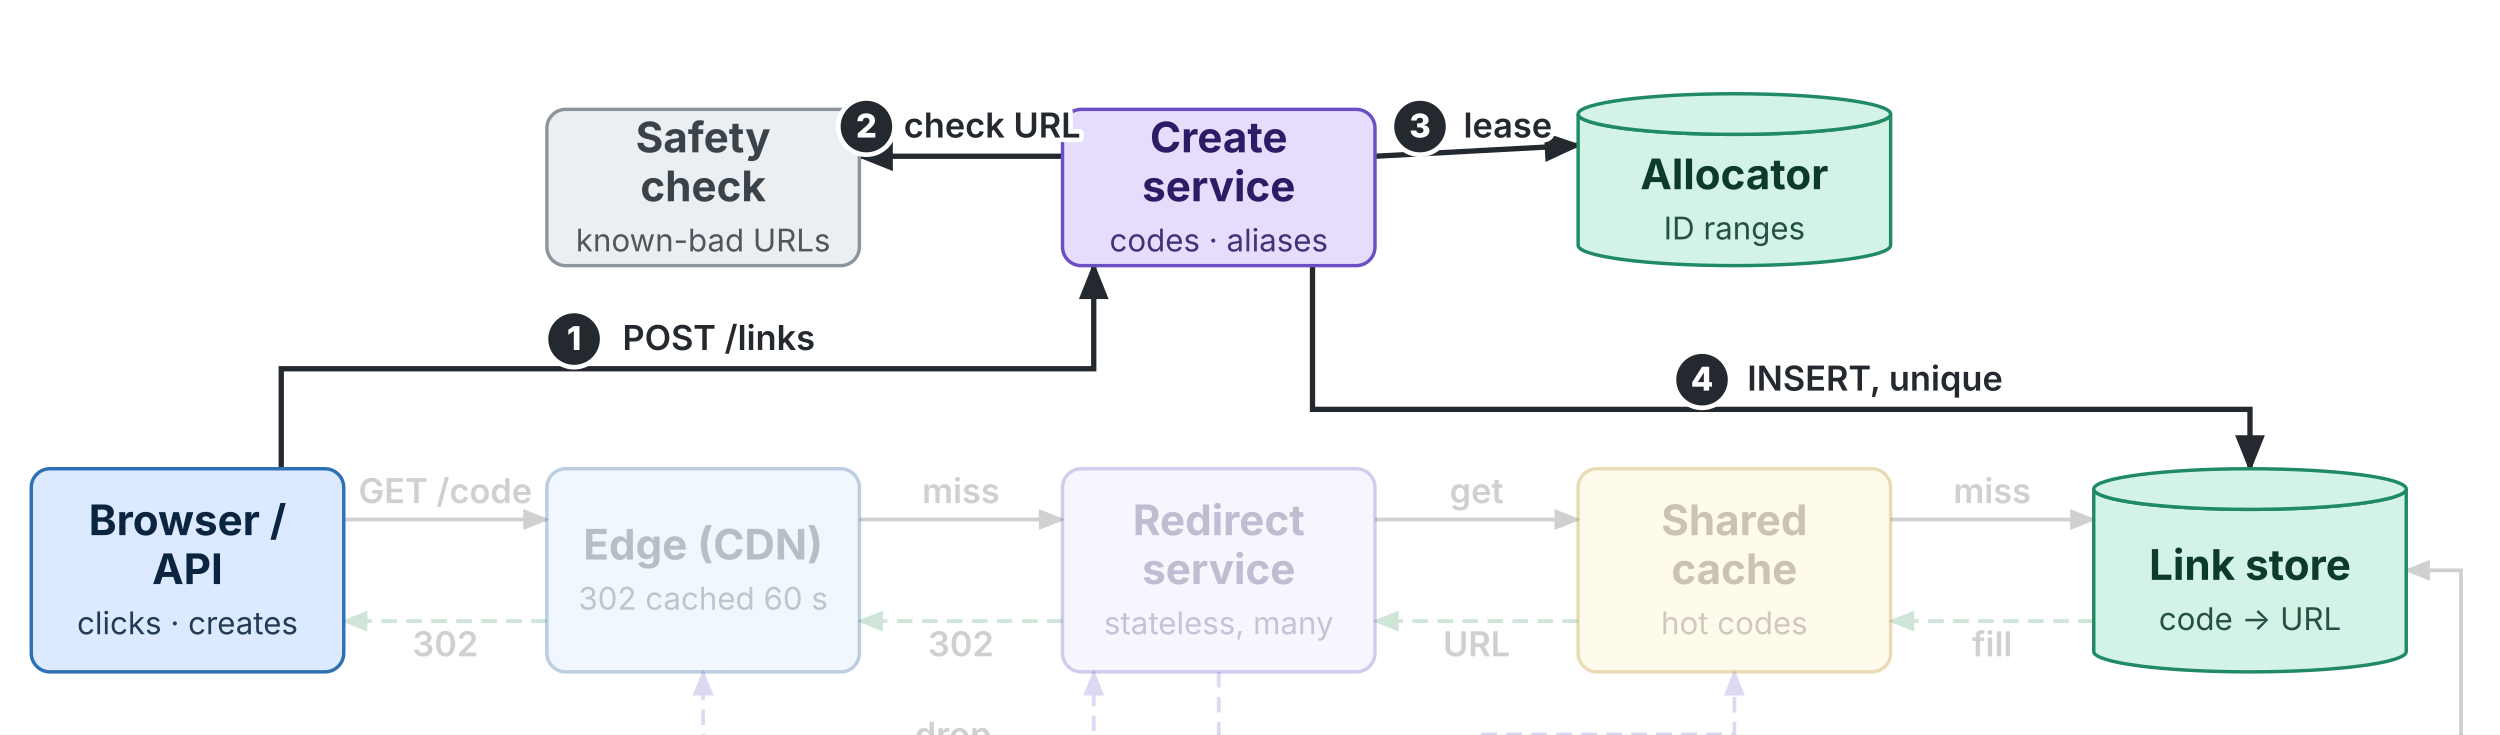
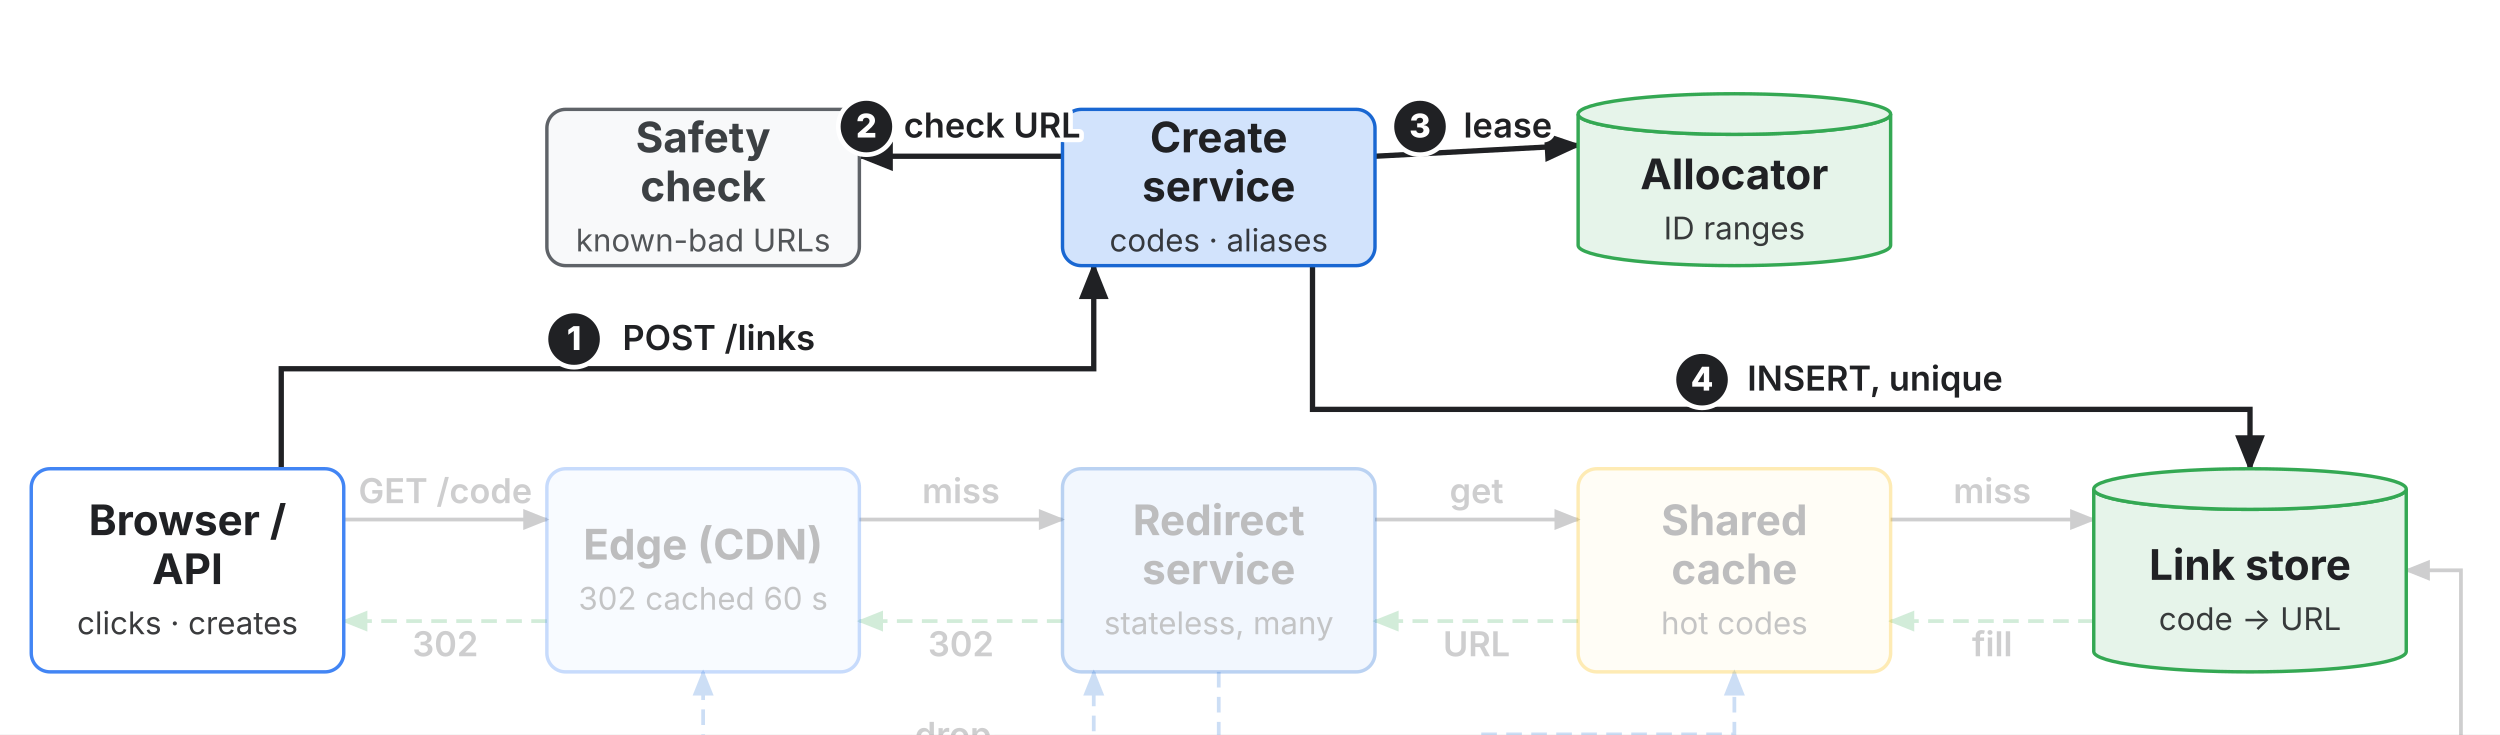
<svg xmlns="http://www.w3.org/2000/svg" class="base" viewBox="0 0 1600 470" width="1600" height="470">
  <defs>
-     <marker id="bs-1f8a4c" viewBox="0 0 10 10" refX="9" refY="5" markerWidth="7" markerHeight="7" orient="auto">
-       <path d="M0,1 L10,5 L0,9 z" fill="#1f8a4c" />
+     <marker id="bs-1967d2" viewBox="0 0 10 10" refX="9" refY="5" markerWidth="7" markerHeight="7" orient="auto">
+       <path d="M0,1 L10,5 L0,9 z" fill="#1967d2" />
    </marker>
-     <marker id="bs-s-1f8a4c" viewBox="0 0 10 10" refX="1" refY="5" markerWidth="7" markerHeight="7" orient="auto">
-       <path d="M10,1 L0,5 L10,9 z" fill="#1f8a4c" />
+     <marker id="bs-s-1967d2" viewBox="0 0 10 10" refX="1" refY="5" markerWidth="7" markerHeight="7" orient="auto">
+       <path d="M10,1 L0,5 L10,9 z" fill="#1967d2" />
    </marker>
-     <marker id="bs-24292f" viewBox="0 0 10 10" refX="9" refY="5" markerWidth="7" markerHeight="7" orient="auto">
-       <path d="M0,1 L10,5 L0,9 z" fill="#24292f" />
+     <marker id="bs-202124" viewBox="0 0 10 10" refX="9" refY="5" markerWidth="7" markerHeight="7" orient="auto">
+       <path d="M0,1 L10,5 L0,9 z" fill="#202124" />
    </marker>
-     <marker id="bs-s-24292f" viewBox="0 0 10 10" refX="1" refY="5" markerWidth="7" markerHeight="7" orient="auto">
-       <path d="M10,1 L0,5 L10,9 z" fill="#24292f" />
+     <marker id="bs-s-202124" viewBox="0 0 10 10" refX="1" refY="5" markerWidth="7" markerHeight="7" orient="auto">
+       <path d="M10,1 L0,5 L10,9 z" fill="#202124" />
    </marker>
-     <marker id="bs-6b4fc4" viewBox="0 0 10 10" refX="9" refY="5" markerWidth="7" markerHeight="7" orient="auto">
-       <path d="M0,1 L10,5 L0,9 z" fill="#6b4fc4" />
+     <marker id="bs-34a853" viewBox="0 0 10 10" refX="9" refY="5" markerWidth="7" markerHeight="7" orient="auto">
+       <path d="M0,1 L10,5 L0,9 z" fill="#34a853" />
    </marker>
-     <marker id="bs-s-6b4fc4" viewBox="0 0 10 10" refX="1" refY="5" markerWidth="7" markerHeight="7" orient="auto">
-       <path d="M10,1 L0,5 L10,9 z" fill="#6b4fc4" />
+     <marker id="bs-s-34a853" viewBox="0 0 10 10" refX="1" refY="5" markerWidth="7" markerHeight="7" orient="auto">
+       <path d="M10,1 L0,5 L10,9 z" fill="#34a853" />
    </marker>
  </defs>
  <rect width="1600" height="470" fill="#ffffff" />
-   <path d="M880.0,332.5 L1010.0,332.5" fill="none" stroke="#24292f" stroke-width="2.4" marker-end="url(#bs-24292f)" opacity="0.22" />
-   <path d="M1010.0,397.5 L880.0,397.5" fill="none" stroke="#1f8a4c" stroke-width="2.4" stroke-dasharray="10 6" marker-end="url(#bs-1f8a4c)" opacity="0.22" />
-   <path d="M1210.0,332.5 L1340.0,332.5" fill="none" stroke="#24292f" stroke-width="2.4" marker-end="url(#bs-24292f)" opacity="0.22" />
-   <path d="M1340.0,397.5 L1210.0,397.5" fill="none" stroke="#1f8a4c" stroke-width="2.4" stroke-dasharray="10 6" marker-end="url(#bs-1f8a4c)" opacity="0.22" />
-   <path d="M180.0,300.0 L180.0,236.0 L700.0,236.0 L700.0,170.0" fill="none" stroke="#24292f" stroke-width="3.4" marker-end="url(#bs-24292f)" />
-   <path d="M880.0,100.0 L1010.0,93.0" fill="none" stroke="#24292f" stroke-width="3.4" marker-end="url(#bs-24292f)" />
-   <path d="M840.0,170.0 L840.0,262.0 L1440.0,262.0 L1440.0,300.0" fill="none" stroke="#24292f" stroke-width="3.4" marker-end="url(#bs-24292f)" />
-   <path d="M220.0,332.5 L350.0,332.5" fill="none" stroke="#24292f" stroke-width="2.4" marker-end="url(#bs-24292f)" opacity="0.22" />
-   <path d="M350.0,397.5 L220.0,397.5" fill="none" stroke="#1f8a4c" stroke-width="2.4" stroke-dasharray="10 6" marker-end="url(#bs-1f8a4c)" opacity="0.22" />
-   <path d="M550.0,332.5 L680.0,332.5" fill="none" stroke="#24292f" stroke-width="2.4" marker-end="url(#bs-24292f)" opacity="0.22" />
-   <path d="M680.0,397.5 L550.0,397.5" fill="none" stroke="#1f8a4c" stroke-width="2.4" stroke-dasharray="10 6" marker-end="url(#bs-1f8a4c)" opacity="0.22" />
-   <path d="M680.0,100.0 L550.0,100.0" fill="none" stroke="#24292f" stroke-width="3.4" marker-end="url(#bs-24292f)" />
-   <path d="M780.0,430.0 L780.0,560.0" fill="none" stroke="#6b4fc4" stroke-width="2.4" stroke-dasharray="10 6" marker-end="url(#bs-6b4fc4)" opacity="0.22" />
-   <path d="M880.0,610.0 L1010.0,610.0" fill="none" stroke="#6b4fc4" stroke-width="2.4" stroke-dasharray="10 6" marker-end="url(#bs-6b4fc4)" opacity="0.22" />
-   <path d="M1210.0,610.0 L1340.0,610.0" fill="none" stroke="#24292f" stroke-width="2.4" marker-end="url(#bs-24292f)" opacity="0.22" />
-   <path d="M220.0,610.0 L350.0,610.0" fill="none" stroke="#6b4fc4" stroke-width="2.4" stroke-dasharray="10 6" marker-end="url(#bs-6b4fc4)" opacity="0.22" />
-   <path d="M450.0,560.0 L450.0,430.0" fill="none" stroke="#6b4fc4" stroke-width="2.4" stroke-dasharray="10 6" marker-end="url(#bs-6b4fc4)" opacity="0.22" />
-   <path d="M520.0,560.0 L520.0,490.0 L700.0,490.0 L700.0,430.0" fill="none" stroke="#6b4fc4" stroke-width="2.4" stroke-dasharray="10 6" marker-end="url(#bs-6b4fc4)" opacity="0.22" />
-   <path d="M450.0,660.0 L450.0,700.0 L945.0,700.0 L945.0,470.0 L1110.0,470.0 L1110.0,430.0" fill="none" stroke="#6b4fc4" stroke-width="2.4" stroke-dasharray="10 6" marker-end="url(#bs-6b4fc4)" opacity="0.22" />
-   <path d="M120.0,660.0 L120.0,740.0 L1575.0,740.0 L1575.0,365.0 L1540.0,365.0" fill="none" stroke="#24292f" stroke-width="2.4" marker-end="url(#bs-24292f)" opacity="0.22" />
-   <rect x="20" y="300" width="200" height="130" rx="12" fill="#dbeafe" stroke="#2f6fb5" stroke-width="2.2" />
-   <text x="120.0" y="342.5" text-anchor="middle" font-family="Inter, Helvetica, Arial, sans-serif" font-size="27" font-weight="700" fill="#0b2540">Browser /</text>
-   <text x="120.0" y="373.8" text-anchor="middle" font-family="Inter, Helvetica, Arial, sans-serif" font-size="27" font-weight="700" fill="#0b2540">API</text>
-   <text x="120.0" y="405.9" text-anchor="middle" font-family="Inter, Helvetica, Arial, sans-serif" font-size="20.0" fill="#0b2540" fill-opacity="0.88">clicks · creates</text>
-   <g opacity="0.3">
-     <rect x="350" y="300" width="200" height="130" rx="12" fill="#cfe3fb" stroke="#215a9a" stroke-width="2.2" />
-     <text x="450.0" y="358.1" text-anchor="middle" font-family="Inter, Helvetica, Arial, sans-serif" font-size="27" font-weight="700" fill="#0b2540">Edge (CDN)</text>
-     <text x="450.0" y="390.2" text-anchor="middle" font-family="Inter, Helvetica, Arial, sans-serif" font-size="20.0" fill="#0b2540" fill-opacity="0.88">302 cached 60 s</text>
+   <path data-k="e:r-c" d="M880.0,332.5 L1010.0,332.5" fill="none" stroke="#202124" stroke-width="2.4" marker-end="url(#bs-202124)" opacity="0.22" />
+   <path data-k="e:c-r" d="M1010.0,397.5 L880.0,397.5" fill="none" stroke="#34a853" stroke-width="2.4" stroke-dasharray="10 6" marker-end="url(#bs-34a853)" opacity="0.22" />
+   <path data-k="e:c-s" d="M1210.0,332.5 L1340.0,332.5" fill="none" stroke="#202124" stroke-width="2.4" marker-end="url(#bs-202124)" opacity="0.22" />
+   <path data-k="e:s-c" d="M1340.0,397.5 L1210.0,397.5" fill="none" stroke="#34a853" stroke-width="2.4" stroke-dasharray="10 6" marker-end="url(#bs-34a853)" opacity="0.22" />
+   <path data-k="e:u-cr" d="M180.0,300.0 L180.0,236.0 L700.0,236.0 L700.0,170.0" fill="none" stroke="#202124" stroke-width="3.4" marker-end="url(#bs-202124)" />
+   <path data-k="e:cr-a" d="M880.0,100.0 L1010.0,93.0" fill="none" stroke="#202124" stroke-width="3.4" marker-end="url(#bs-202124)" />
+   <path data-k="e:cr-s" d="M840.0,170.0 L840.0,262.0 L1440.0,262.0 L1440.0,300.0" fill="none" stroke="#202124" stroke-width="3.4" marker-end="url(#bs-202124)" />
+   <path data-k="e:u-e" d="M220.0,332.5 L350.0,332.5" fill="none" stroke="#202124" stroke-width="2.4" marker-end="url(#bs-202124)" opacity="0.22" />
+   <path data-k="e:e-u" d="M350.0,397.5 L220.0,397.5" fill="none" stroke="#34a853" stroke-width="2.4" stroke-dasharray="10 6" marker-end="url(#bs-34a853)" opacity="0.22" />
+   <path data-k="e:e-r" d="M550.0,332.5 L680.0,332.5" fill="none" stroke="#202124" stroke-width="2.4" marker-end="url(#bs-202124)" opacity="0.22" />
+   <path data-k="e:r-e" d="M680.0,397.5 L550.0,397.5" fill="none" stroke="#34a853" stroke-width="2.4" stroke-dasharray="10 6" marker-end="url(#bs-34a853)" opacity="0.22" />
+   <path data-k="e:cr-sf" d="M680.0,100.0 L550.0,100.0" fill="none" stroke="#202124" stroke-width="3.4" marker-end="url(#bs-202124)" />
+   <path data-k="e:r-cl" d="M780.0,430.0 L780.0,560.0" fill="none" stroke="#1967d2" stroke-width="2.4" stroke-dasharray="10 6" marker-end="url(#bs-1967d2)" opacity="0.22" />
+   <path data-k="e:cl-ag" d="M880.0,610.0 L1010.0,610.0" fill="none" stroke="#1967d2" stroke-width="2.4" stroke-dasharray="10 6" marker-end="url(#bs-1967d2)" opacity="0.22" />
+   <path data-k="e:ag-st" d="M1210.0,610.0 L1340.0,610.0" fill="none" stroke="#202124" stroke-width="2.4" marker-end="url(#bs-202124)" opacity="0.22" />
+   <path data-k="e:t-i" d="M220.0,610.0 L350.0,610.0" fill="none" stroke="#1967d2" stroke-width="2.4" stroke-dasharray="10 6" marker-end="url(#bs-1967d2)" opacity="0.22" />
+   <path data-k="e:i-e" d="M450.0,560.0 L450.0,430.0" fill="none" stroke="#1967d2" stroke-width="2.4" stroke-dasharray="10 6" marker-end="url(#bs-1967d2)" opacity="0.22" />
+   <path data-k="e:i-r" d="M520.0,560.0 L520.0,490.0 L700.0,490.0 L700.0,430.0" fill="none" stroke="#1967d2" stroke-width="2.4" stroke-dasharray="10 6" marker-end="url(#bs-1967d2)" opacity="0.22" />
+   <path data-k="e:i-c" d="M450.0,660.0 L450.0,700.0 L945.0,700.0 L945.0,470.0 L1110.0,470.0 L1110.0,430.0" fill="none" stroke="#1967d2" stroke-width="2.4" stroke-dasharray="10 6" marker-end="url(#bs-1967d2)" opacity="0.22" />
+   <path data-k="e:t-s" d="M120.0,660.0 L120.0,740.0 L1575.0,740.0 L1575.0,365.0 L1540.0,365.0" fill="none" stroke="#202124" stroke-width="2.4" marker-end="url(#bs-202124)" opacity="0.22" />
+   <g data-k="n:user">
+     <rect x="20" y="300" width="200" height="130" rx="12" fill="#ffffff" stroke="#4285f4" stroke-width="2.2" />
+     <text x="120.0" y="342.5" text-anchor="middle" font-family="Inter, Roboto, sans-serif" font-size="27" font-weight="700" fill="#202124">Browser /</text>
+     <text x="120.0" y="373.8" text-anchor="middle" font-family="Inter, Roboto, sans-serif" font-size="27" font-weight="700" fill="#202124">API</text>
+     <text x="120.0" y="405.9" text-anchor="middle" font-family="Inter, Roboto, sans-serif" font-size="20.0" fill="#202124" fill-opacity="0.88">clicks · creates</text>
  </g>
-   <g opacity="0.3">
-     <rect x="680" y="300" width="200" height="130" rx="12" fill="#e6dcfb" stroke="#6b4fc4" stroke-width="2.2" />
-     <text x="780.0" y="342.5" text-anchor="middle" font-family="Inter, Helvetica, Arial, sans-serif" font-size="27" font-weight="700" fill="#2a1d66">Redirect</text>
-     <text x="780.0" y="373.8" text-anchor="middle" font-family="Inter, Helvetica, Arial, sans-serif" font-size="27" font-weight="700" fill="#2a1d66">service</text>
-     <text x="780.0" y="405.9" text-anchor="middle" font-family="Inter, Helvetica, Arial, sans-serif" font-size="20.0" fill="#2a1d66" fill-opacity="0.88">stateless, many</text>
+   <g data-k="n:edge">
+     <g opacity="0.3">
+       <rect x="350" y="300" width="200" height="130" rx="12" fill="#e8f0fe" stroke="#4285f4" stroke-width="2.2" />
+       <text x="450.0" y="358.1" text-anchor="middle" font-family="Inter, Roboto, sans-serif" font-size="27" font-weight="700" fill="#202124">Edge (CDN)</text>
+       <text x="450.0" y="390.2" text-anchor="middle" font-family="Inter, Roboto, sans-serif" font-size="20.0" fill="#202124" fill-opacity="0.88">302 cached 60 s</text>
+     </g>
  </g>
-   <g opacity="0.3">
-     <rect x="1010" y="300" width="200" height="130" rx="12" fill="#fdf0c2" stroke="#b7860b" stroke-width="2.2" />
-     <text x="1110.0" y="342.5" text-anchor="middle" font-family="Inter, Helvetica, Arial, sans-serif" font-size="27" font-weight="700" fill="#4a3207">Shared</text>
-     <text x="1110.0" y="373.8" text-anchor="middle" font-family="Inter, Helvetica, Arial, sans-serif" font-size="27" font-weight="700" fill="#4a3207">cache</text>
-     <text x="1110.0" y="405.9" text-anchor="middle" font-family="Inter, Helvetica, Arial, sans-serif" font-size="20.0" fill="#4a3207" fill-opacity="0.88">hot codes</text>
+   <g data-k="n:redir">
+     <g opacity="0.3">
+       <rect x="680" y="300" width="200" height="130" rx="12" fill="#d2e3fc" stroke="#1967d2" stroke-width="2.2" />
+       <text x="780.0" y="342.5" text-anchor="middle" font-family="Inter, Roboto, sans-serif" font-size="27" font-weight="700" fill="#202124">Redirect</text>
+       <text x="780.0" y="373.8" text-anchor="middle" font-family="Inter, Roboto, sans-serif" font-size="27" font-weight="700" fill="#202124">service</text>
+       <text x="780.0" y="405.9" text-anchor="middle" font-family="Inter, Roboto, sans-serif" font-size="20.0" fill="#202124" fill-opacity="0.88">stateless, many</text>
+     </g>
  </g>
-   <path d="M1340,313 a100.0,13 0 0,0 200,0 v104 a100.0,13 0 0,1 -200,0 z" fill="#d3f3e6" stroke="#1f8a63" stroke-width="2.2" />
-   <ellipse cx="1440.0" cy="313" rx="100.0" ry="13" fill="#d3f3e6" stroke="#1f8a63" stroke-width="2.2" />
-   <text x="1440.0" y="371.1" text-anchor="middle" font-family="Inter, Helvetica, Arial, sans-serif" font-size="27" font-weight="700" fill="#0d3b2a">Link store</text>
-   <text x="1440.0" y="403.2" text-anchor="middle" font-family="Inter, Helvetica, Arial, sans-serif" font-size="20.0" fill="#0d3b2a" fill-opacity="0.88">code → URL</text>
-   <rect x="680" y="70" width="200" height="100" rx="12" fill="#e6dcfb" stroke="#6b4fc4" stroke-width="2.2" />
-   <text x="780.0" y="97.5" text-anchor="middle" font-family="Inter, Helvetica, Arial, sans-serif" font-size="27" font-weight="700" fill="#2a1d66">Create</text>
-   <text x="780.0" y="128.8" text-anchor="middle" font-family="Inter, Helvetica, Arial, sans-serif" font-size="27" font-weight="700" fill="#2a1d66">service</text>
-   <text x="780.0" y="160.9" text-anchor="middle" font-family="Inter, Helvetica, Arial, sans-serif" font-size="20.0" fill="#2a1d66" fill-opacity="0.88">codes · aliases</text>
-   <path d="M1010,73 a100.0,13 0 0,0 200,0 v84 a100.0,13 0 0,1 -200,0 z" fill="#d3f3e6" stroke="#1f8a63" stroke-width="2.2" />
-   <ellipse cx="1110.0" cy="73" rx="100.0" ry="13" fill="#d3f3e6" stroke="#1f8a63" stroke-width="2.2" />
-   <text x="1110.0" y="121.1" text-anchor="middle" font-family="Inter, Helvetica, Arial, sans-serif" font-size="27" font-weight="700" fill="#0d3b2a">Allocator</text>
-   <text x="1110.0" y="153.2" text-anchor="middle" font-family="Inter, Helvetica, Arial, sans-serif" font-size="20.0" fill="#0d3b2a" fill-opacity="0.88">ID ranges</text>
-   <rect x="350" y="70" width="200" height="100" rx="12" fill="#eceff2" stroke="#8c959f" stroke-width="2.2" />
-   <text x="450.0" y="97.5" text-anchor="middle" font-family="Inter, Helvetica, Arial, sans-serif" font-size="27" font-weight="700" fill="#3a424a">Safety</text>
-   <text x="450.0" y="128.8" text-anchor="middle" font-family="Inter, Helvetica, Arial, sans-serif" font-size="27" font-weight="700" fill="#3a424a">check</text>
-   <text x="450.0" y="160.9" text-anchor="middle" font-family="Inter, Helvetica, Arial, sans-serif" font-size="20.0" fill="#3a424a" fill-opacity="0.88">known-bad URLs</text>
-   <g opacity="0.3">
-     <path d="M695,560 h170 a15,50.0 0 0,1 0,100 h-170 a15,50.0 0 0,1 0,-100 z" fill="#fde3cf" stroke="#c26a1b" stroke-width="2.2" />
-     <ellipse cx="865" cy="610.0" rx="15" ry="50.0" fill="none" stroke="#c26a1b" stroke-width="2.2" />
-     <text x="772.0" y="603.1" text-anchor="middle" font-family="Inter, Helvetica, Arial, sans-serif" font-size="27" font-weight="700" fill="#4f2a08">Click log</text>
-     <text x="772.0" y="635.2" text-anchor="middle" font-family="Inter, Helvetica, Arial, sans-serif" font-size="20.0" fill="#4f2a08" fill-opacity="0.88">by code</text>
+   <g data-k="n:cache">
+     <g opacity="0.3">
+       <rect x="1010" y="300" width="200" height="130" rx="12" fill="#fef7e0" stroke="#fbbc05" stroke-width="2.2" />
+       <text x="1110.0" y="342.5" text-anchor="middle" font-family="Inter, Roboto, sans-serif" font-size="27" font-weight="700" fill="#202124">Shared</text>
+       <text x="1110.0" y="373.8" text-anchor="middle" font-family="Inter, Roboto, sans-serif" font-size="27" font-weight="700" fill="#202124">cache</text>
+       <text x="1110.0" y="405.9" text-anchor="middle" font-family="Inter, Roboto, sans-serif" font-size="20.0" fill="#202124" fill-opacity="0.88">hot codes</text>
+     </g>
  </g>
-   <g opacity="0.3">
-     <rect x="1010" y="560" width="200" height="100" rx="12" fill="#e6dcfb" stroke="#6b4fc4" stroke-width="2.2" />
-     <text x="1110.0" y="603.1" text-anchor="middle" font-family="Inter, Helvetica, Arial, sans-serif" font-size="27" font-weight="700" fill="#2a1d66">Aggregator</text>
-     <text x="1110.0" y="635.2" text-anchor="middle" font-family="Inter, Helvetica, Arial, sans-serif" font-size="20.0" fill="#2a1d66" fill-opacity="0.88">per minute</text>
+   <g data-k="n:store">
+     <path d="M1340,313 a100.0,13 0 0,0 200,0 v104 a100.0,13 0 0,1 -200,0 z" fill="#e6f4ea" stroke="#34a853" stroke-width="2.2" />
+     <ellipse cx="1440.0" cy="313" rx="100.0" ry="13" fill="#e6f4ea" stroke="#34a853" stroke-width="2.2" />
+     <text x="1440.0" y="371.1" text-anchor="middle" font-family="Inter, Roboto, sans-serif" font-size="27" font-weight="700" fill="#202124">Link store</text>
+     <text x="1440.0" y="403.2" text-anchor="middle" font-family="Inter, Roboto, sans-serif" font-size="20.0" fill="#202124" fill-opacity="0.88">code → URL</text>
  </g>
-   <g opacity="0.3">
-     <path d="M1340,573 a100.0,13 0 0,0 200,0 v74 a100.0,13 0 0,1 -200,0 z" fill="#d3f3e6" stroke="#1f8a63" stroke-width="2.2" />
-     <ellipse cx="1440.0" cy="573" rx="100.0" ry="13" fill="#d3f3e6" stroke="#1f8a63" stroke-width="2.2" />
-     <text x="1440.0" y="616.1" text-anchor="middle" font-family="Inter, Helvetica, Arial, sans-serif" font-size="27" font-weight="700" fill="#0d3b2a">Stats store</text>
-     <text x="1440.0" y="648.2" text-anchor="middle" font-family="Inter, Helvetica, Arial, sans-serif" font-size="20.0" fill="#0d3b2a" fill-opacity="0.88">day · country</text>
+   <g data-k="n:create">
+     <rect x="680" y="70" width="200" height="100" rx="12" fill="#d2e3fc" stroke="#1967d2" stroke-width="2.2" />
+     <text x="780.0" y="97.5" text-anchor="middle" font-family="Inter, Roboto, sans-serif" font-size="27" font-weight="700" fill="#202124">Create</text>
+     <text x="780.0" y="128.8" text-anchor="middle" font-family="Inter, Roboto, sans-serif" font-size="27" font-weight="700" fill="#202124">service</text>
+     <text x="780.0" y="160.9" text-anchor="middle" font-family="Inter, Roboto, sans-serif" font-size="20.0" fill="#202124" fill-opacity="0.88">codes · aliases</text>
  </g>
-   <g opacity="0.3">
-     <rect x="20" y="560" width="200" height="100" rx="12" fill="#e6dcfb" stroke="#6b4fc4" stroke-width="2.2" />
-     <text x="120.0" y="603.1" text-anchor="middle" font-family="Inter, Helvetica, Arial, sans-serif" font-size="27" font-weight="700" fill="#2a1d66">Takedown</text>
-     <text x="120.0" y="635.2" text-anchor="middle" font-family="Inter, Helvetica, Arial, sans-serif" font-size="20.0" fill="#2a1d66" fill-opacity="0.88">owner · trust</text>
+   <g data-k="n:alloc">
+     <path d="M1010,73 a100.0,13 0 0,0 200,0 v84 a100.0,13 0 0,1 -200,0 z" fill="#e6f4ea" stroke="#34a853" stroke-width="2.2" />
+     <ellipse cx="1110.0" cy="73" rx="100.0" ry="13" fill="#e6f4ea" stroke="#34a853" stroke-width="2.2" />
+     <text x="1110.0" y="121.1" text-anchor="middle" font-family="Inter, Roboto, sans-serif" font-size="27" font-weight="700" fill="#202124">Allocator</text>
+     <text x="1110.0" y="153.2" text-anchor="middle" font-family="Inter, Roboto, sans-serif" font-size="20.0" fill="#202124" fill-opacity="0.88">ID ranges</text>
  </g>
-   <g opacity="0.3">
-     <path d="M365,560 h170 a15,50.0 0 0,1 0,100 h-170 a15,50.0 0 0,1 0,-100 z" fill="#fde3cf" stroke="#c26a1b" stroke-width="2.2" />
-     <ellipse cx="535" cy="610.0" rx="15" ry="50.0" fill="none" stroke="#c26a1b" stroke-width="2.2" />
-     <text x="442.0" y="603.1" text-anchor="middle" font-family="Inter, Helvetica, Arial, sans-serif" font-size="27" font-weight="700" fill="#4f2a08">Invalidation</text>
-     <text x="442.0" y="635.2" text-anchor="middle" font-family="Inter, Helvetica, Arial, sans-serif" font-size="20.0" fill="#4f2a08" fill-opacity="0.88">channel</text>
+   <g data-k="n:safety">
+     <rect x="350" y="70" width="200" height="100" rx="12" fill="#f8f9fa" stroke="#5f6368" stroke-width="2.2" />
+     <text x="450.0" y="97.5" text-anchor="middle" font-family="Inter, Roboto, sans-serif" font-size="27" font-weight="700" fill="#3c4043">Safety</text>
+     <text x="450.0" y="128.8" text-anchor="middle" font-family="Inter, Roboto, sans-serif" font-size="27" font-weight="700" fill="#3c4043">check</text>
+     <text x="450.0" y="160.9" text-anchor="middle" font-family="Inter, Roboto, sans-serif" font-size="20.0" fill="#3c4043" fill-opacity="0.88">known-bad URLs</text>
  </g>
-   <text x="945.0" y="322.0" text-anchor="middle" font-family="Inter, Helvetica, Arial, sans-serif" font-size="22" font-weight="600" fill="#24292f" paint-order="stroke" stroke="#ffffff" stroke-width="6" stroke-linejoin="round" opacity="0.22">get</text>
-   <text x="945.0" y="420.0" text-anchor="middle" font-family="Inter, Helvetica, Arial, sans-serif" font-size="22" font-weight="600" fill="#24292f" paint-order="stroke" stroke="#ffffff" stroke-width="6" stroke-linejoin="round" opacity="0.22">URL</text>
-   <text x="1275.0" y="322.0" text-anchor="middle" font-family="Inter, Helvetica, Arial, sans-serif" font-size="22" font-weight="600" fill="#24292f" paint-order="stroke" stroke="#ffffff" stroke-width="6" stroke-linejoin="round" opacity="0.22">miss</text>
-   <text x="1275.0" y="420.0" text-anchor="middle" font-family="Inter, Helvetica, Arial, sans-serif" font-size="22" font-weight="600" fill="#24292f" paint-order="stroke" stroke="#ffffff" stroke-width="6" stroke-linejoin="round" opacity="0.22">fill</text>
-   <text x="460.0" y="224.0" text-anchor="middle" font-family="Inter, Helvetica, Arial, sans-serif" font-size="22" font-weight="600" fill="#24292f" paint-order="stroke" stroke="#ffffff" stroke-width="6" stroke-linejoin="round">POST /links</text>
-   <circle cx="367.4" cy="217.0" r="18" fill="#24292f" stroke="#ffffff" stroke-width="3" />
-   <text x="367.4" y="224.0" text-anchor="middle" font-family="Inter, Helvetica, Arial, sans-serif" font-size="21" font-weight="800" fill="#ffffff">1</text>
-   <text x="965.0" y="88.0" text-anchor="middle" font-family="Inter, Helvetica, Arial, sans-serif" font-size="22" font-weight="600" fill="#24292f" paint-order="stroke" stroke="#ffffff" stroke-width="6" stroke-linejoin="round">lease</text>
-   <circle cx="908.8" cy="81.0" r="18" fill="#24292f" stroke="#ffffff" stroke-width="3" />
-   <text x="908.8" y="88.0" text-anchor="middle" font-family="Inter, Helvetica, Arial, sans-serif" font-size="21" font-weight="800" fill="#ffffff">3</text>
-   <text x="1200.0" y="250.0" text-anchor="middle" font-family="Inter, Helvetica, Arial, sans-serif" font-size="22" font-weight="600" fill="#24292f" paint-order="stroke" stroke="#ffffff" stroke-width="6" stroke-linejoin="round">INSERT, unique</text>
-   <circle cx="1089.3" cy="243.0" r="18" fill="#24292f" stroke="#ffffff" stroke-width="3" />
-   <text x="1089.3" y="250.0" text-anchor="middle" font-family="Inter, Helvetica, Arial, sans-serif" font-size="21" font-weight="800" fill="#ffffff">4</text>
-   <text x="285.0" y="322.0" text-anchor="middle" font-family="Inter, Helvetica, Arial, sans-serif" font-size="22" font-weight="600" fill="#24292f" paint-order="stroke" stroke="#ffffff" stroke-width="6" stroke-linejoin="round" opacity="0.22">GET /code</text>
-   <text x="285.0" y="420.0" text-anchor="middle" font-family="Inter, Helvetica, Arial, sans-serif" font-size="22" font-weight="600" fill="#24292f" paint-order="stroke" stroke="#ffffff" stroke-width="6" stroke-linejoin="round" opacity="0.22">302</text>
-   <text x="615.0" y="322.0" text-anchor="middle" font-family="Inter, Helvetica, Arial, sans-serif" font-size="22" font-weight="600" fill="#24292f" paint-order="stroke" stroke="#ffffff" stroke-width="6" stroke-linejoin="round" opacity="0.22">miss</text>
-   <text x="615.0" y="420.0" text-anchor="middle" font-family="Inter, Helvetica, Arial, sans-serif" font-size="22" font-weight="600" fill="#24292f" paint-order="stroke" stroke="#ffffff" stroke-width="6" stroke-linejoin="round" opacity="0.22">302</text>
-   <text x="635.0" y="88.0" text-anchor="middle" font-family="Inter, Helvetica, Arial, sans-serif" font-size="22" font-weight="600" fill="#24292f" paint-order="stroke" stroke="#ffffff" stroke-width="6" stroke-linejoin="round">check URL</text>
-   <circle cx="554.5" cy="81.0" r="18" fill="#24292f" stroke="#ffffff" stroke-width="3" />
-   <text x="554.5" y="88.0" text-anchor="middle" font-family="Inter, Helvetica, Arial, sans-serif" font-size="21" font-weight="800" fill="#ffffff">2</text>
-   <text x="845.0" y="500.0" text-anchor="middle" font-family="Inter, Helvetica, Arial, sans-serif" font-size="22" font-weight="600" fill="#24292f" paint-order="stroke" stroke="#ffffff" stroke-width="6" stroke-linejoin="round" opacity="0.22">click, after</text>
-   <text x="945.0" y="588.0" text-anchor="middle" font-family="Inter, Helvetica, Arial, sans-serif" font-size="22" font-weight="600" fill="#24292f" paint-order="stroke" stroke="#ffffff" stroke-width="6" stroke-linejoin="round" opacity="0.22">batches</text>
-   <text x="1275.0" y="588.0" text-anchor="middle" font-family="Inter, Helvetica, Arial, sans-serif" font-size="22" font-weight="600" fill="#24292f" paint-order="stroke" stroke="#ffffff" stroke-width="6" stroke-linejoin="round" opacity="0.22">counts</text>
-   <text x="285.0" y="588.0" text-anchor="middle" font-family="Inter, Helvetica, Arial, sans-serif" font-size="22" font-weight="600" fill="#24292f" paint-order="stroke" stroke="#ffffff" stroke-width="6" stroke-linejoin="round" opacity="0.22">publish</text>
-   <text x="495.0" y="500.0" text-anchor="middle" font-family="Inter, Helvetica, Arial, sans-serif" font-size="22" font-weight="600" fill="#24292f" paint-order="stroke" stroke="#ffffff" stroke-width="6" stroke-linejoin="round" opacity="0.22">purge</text>
-   <text x="610.0" y="478.0" text-anchor="middle" font-family="Inter, Helvetica, Arial, sans-serif" font-size="22" font-weight="600" fill="#24292f" paint-order="stroke" stroke="#ffffff" stroke-width="6" stroke-linejoin="round" opacity="0.22">drop</text>
-   <text x="700.0" y="712.0" text-anchor="middle" font-family="Inter, Helvetica, Arial, sans-serif" font-size="22" font-weight="600" fill="#24292f" paint-order="stroke" stroke="#ffffff" stroke-width="6" stroke-linejoin="round" opacity="0.22">delete</text>
-   <text x="1180.0" y="728.0" text-anchor="middle" font-family="Inter, Helvetica, Arial, sans-serif" font-size="22" font-weight="600" fill="#24292f" paint-order="stroke" stroke="#ffffff" stroke-width="6" stroke-linejoin="round" opacity="0.22">status = blocked</text>
+   <g data-k="n:clog">
+     <g opacity="0.3">
+       <path d="M695,560 h170 a15,50.0 0 0,1 0,100 h-170 a15,50.0 0 0,1 0,-100 z" fill="#f1f3f4" stroke="#5f6368" stroke-width="2.2" />
+       <ellipse cx="865" cy="610.0" rx="15" ry="50.0" fill="none" stroke="#5f6368" stroke-width="2.2" />
+       <text x="772.0" y="603.1" text-anchor="middle" font-family="Inter, Roboto, sans-serif" font-size="27" font-weight="700" fill="#202124">Click log</text>
+       <text x="772.0" y="635.2" text-anchor="middle" font-family="Inter, Roboto, sans-serif" font-size="20.0" fill="#202124" fill-opacity="0.88">by code</text>
+     </g>
+   </g>
+   <g data-k="n:agg">
+     <g opacity="0.3">
+       <rect x="1010" y="560" width="200" height="100" rx="12" fill="#d2e3fc" stroke="#1967d2" stroke-width="2.2" />
+       <text x="1110.0" y="603.1" text-anchor="middle" font-family="Inter, Roboto, sans-serif" font-size="27" font-weight="700" fill="#202124">Aggregator</text>
+       <text x="1110.0" y="635.2" text-anchor="middle" font-family="Inter, Roboto, sans-serif" font-size="20.0" fill="#202124" fill-opacity="0.88">per minute</text>
+     </g>
+   </g>
+   <g data-k="n:stats">
+     <g opacity="0.3">
+       <path d="M1340,573 a100.0,13 0 0,0 200,0 v74 a100.0,13 0 0,1 -200,0 z" fill="#e6f4ea" stroke="#34a853" stroke-width="2.2" />
+       <ellipse cx="1440.0" cy="573" rx="100.0" ry="13" fill="#e6f4ea" stroke="#34a853" stroke-width="2.2" />
+       <text x="1440.0" y="616.1" text-anchor="middle" font-family="Inter, Roboto, sans-serif" font-size="27" font-weight="700" fill="#202124">Stats store</text>
+       <text x="1440.0" y="648.2" text-anchor="middle" font-family="Inter, Roboto, sans-serif" font-size="20.0" fill="#202124" fill-opacity="0.88">day · country</text>
+     </g>
+   </g>
+   <g data-k="n:take">
+     <g opacity="0.3">
+       <rect x="20" y="560" width="200" height="100" rx="12" fill="#d2e3fc" stroke="#1967d2" stroke-width="2.2" />
+       <text x="120.0" y="603.1" text-anchor="middle" font-family="Inter, Roboto, sans-serif" font-size="27" font-weight="700" fill="#202124">Takedown</text>
+       <text x="120.0" y="635.2" text-anchor="middle" font-family="Inter, Roboto, sans-serif" font-size="20.0" fill="#202124" fill-opacity="0.88">owner · trust</text>
+     </g>
+   </g>
+   <g data-k="n:inval">
+     <g opacity="0.3">
+       <path d="M365,560 h170 a15,50.0 0 0,1 0,100 h-170 a15,50.0 0 0,1 0,-100 z" fill="#f1f3f4" stroke="#5f6368" stroke-width="2.2" />
+       <ellipse cx="535" cy="610.0" rx="15" ry="50.0" fill="none" stroke="#5f6368" stroke-width="2.2" />
+       <text x="442.0" y="603.1" text-anchor="middle" font-family="Inter, Roboto, sans-serif" font-size="27" font-weight="700" fill="#202124">Invalidation</text>
+       <text x="442.0" y="635.2" text-anchor="middle" font-family="Inter, Roboto, sans-serif" font-size="20.0" fill="#202124" fill-opacity="0.88">channel</text>
+     </g>
+   </g>
+   <text data-k="e:r-c" x="945.0" y="322.0" text-anchor="middle" font-family="Inter, Roboto, sans-serif" font-size="22" font-weight="600" fill="#202124" paint-order="stroke" stroke="#ffffff" stroke-width="6" stroke-linejoin="round" opacity="0.22">get</text>
+   <text data-k="e:c-r" x="945.0" y="420.0" text-anchor="middle" font-family="Inter, Roboto, sans-serif" font-size="22" font-weight="600" fill="#202124" paint-order="stroke" stroke="#ffffff" stroke-width="6" stroke-linejoin="round" opacity="0.22">URL</text>
+   <text data-k="e:c-s" x="1275.0" y="322.0" text-anchor="middle" font-family="Inter, Roboto, sans-serif" font-size="22" font-weight="600" fill="#202124" paint-order="stroke" stroke="#ffffff" stroke-width="6" stroke-linejoin="round" opacity="0.22">miss</text>
+   <text data-k="e:s-c" x="1275.0" y="420.0" text-anchor="middle" font-family="Inter, Roboto, sans-serif" font-size="22" font-weight="600" fill="#202124" paint-order="stroke" stroke="#ffffff" stroke-width="6" stroke-linejoin="round" opacity="0.22">fill</text>
+   <text data-k="e:u-cr" x="460.0" y="224.0" text-anchor="middle" font-family="Inter, Roboto, sans-serif" font-size="22" font-weight="600" fill="#202124" paint-order="stroke" stroke="#ffffff" stroke-width="6" stroke-linejoin="round">POST /links</text>
+   <g data-k="e:u-cr">
+     <circle cx="367.4" cy="217.0" r="18" fill="#202124" stroke="#ffffff" stroke-width="3" />
+     <text x="367.4" y="224.0" text-anchor="middle" font-family="Inter, Roboto, sans-serif" font-size="21" font-weight="800" fill="#ffffff">1</text>
+   </g>
+   <text data-k="e:cr-a" x="965.0" y="88.0" text-anchor="middle" font-family="Inter, Roboto, sans-serif" font-size="22" font-weight="600" fill="#202124" paint-order="stroke" stroke="#ffffff" stroke-width="6" stroke-linejoin="round">lease</text>
+   <g data-k="e:cr-a">
+     <circle cx="908.8" cy="81.0" r="18" fill="#202124" stroke="#ffffff" stroke-width="3" />
+     <text x="908.8" y="88.0" text-anchor="middle" font-family="Inter, Roboto, sans-serif" font-size="21" font-weight="800" fill="#ffffff">3</text>
+   </g>
+   <text data-k="e:cr-s" x="1200.0" y="250.0" text-anchor="middle" font-family="Inter, Roboto, sans-serif" font-size="22" font-weight="600" fill="#202124" paint-order="stroke" stroke="#ffffff" stroke-width="6" stroke-linejoin="round">INSERT, unique</text>
+   <g data-k="e:cr-s">
+     <circle cx="1089.3" cy="243.0" r="18" fill="#202124" stroke="#ffffff" stroke-width="3" />
+     <text x="1089.3" y="250.0" text-anchor="middle" font-family="Inter, Roboto, sans-serif" font-size="21" font-weight="800" fill="#ffffff">4</text>
+   </g>
+   <text data-k="e:u-e" x="285.0" y="322.0" text-anchor="middle" font-family="Inter, Roboto, sans-serif" font-size="22" font-weight="600" fill="#202124" paint-order="stroke" stroke="#ffffff" stroke-width="6" stroke-linejoin="round" opacity="0.22">GET /code</text>
+   <text data-k="e:e-u" x="285.0" y="420.0" text-anchor="middle" font-family="Inter, Roboto, sans-serif" font-size="22" font-weight="600" fill="#202124" paint-order="stroke" stroke="#ffffff" stroke-width="6" stroke-linejoin="round" opacity="0.22">302</text>
+   <text data-k="e:e-r" x="615.0" y="322.0" text-anchor="middle" font-family="Inter, Roboto, sans-serif" font-size="22" font-weight="600" fill="#202124" paint-order="stroke" stroke="#ffffff" stroke-width="6" stroke-linejoin="round" opacity="0.22">miss</text>
+   <text data-k="e:r-e" x="615.0" y="420.0" text-anchor="middle" font-family="Inter, Roboto, sans-serif" font-size="22" font-weight="600" fill="#202124" paint-order="stroke" stroke="#ffffff" stroke-width="6" stroke-linejoin="round" opacity="0.22">302</text>
+   <text data-k="e:cr-sf" x="635.0" y="88.0" text-anchor="middle" font-family="Inter, Roboto, sans-serif" font-size="22" font-weight="600" fill="#202124" paint-order="stroke" stroke="#ffffff" stroke-width="6" stroke-linejoin="round">check URL</text>
+   <g data-k="e:cr-sf">
+     <circle cx="554.5" cy="81.0" r="18" fill="#202124" stroke="#ffffff" stroke-width="3" />
+     <text x="554.5" y="88.0" text-anchor="middle" font-family="Inter, Roboto, sans-serif" font-size="21" font-weight="800" fill="#ffffff">2</text>
+   </g>
+   <text data-k="e:r-cl" x="845.0" y="500.0" text-anchor="middle" font-family="Inter, Roboto, sans-serif" font-size="22" font-weight="600" fill="#202124" paint-order="stroke" stroke="#ffffff" stroke-width="6" stroke-linejoin="round" opacity="0.22">click, after</text>
+   <text data-k="e:cl-ag" x="945.0" y="588.0" text-anchor="middle" font-family="Inter, Roboto, sans-serif" font-size="22" font-weight="600" fill="#202124" paint-order="stroke" stroke="#ffffff" stroke-width="6" stroke-linejoin="round" opacity="0.22">batches</text>
+   <text data-k="e:ag-st" x="1275.0" y="588.0" text-anchor="middle" font-family="Inter, Roboto, sans-serif" font-size="22" font-weight="600" fill="#202124" paint-order="stroke" stroke="#ffffff" stroke-width="6" stroke-linejoin="round" opacity="0.22">counts</text>
+   <text data-k="e:t-i" x="285.0" y="588.0" text-anchor="middle" font-family="Inter, Roboto, sans-serif" font-size="22" font-weight="600" fill="#202124" paint-order="stroke" stroke="#ffffff" stroke-width="6" stroke-linejoin="round" opacity="0.22">publish</text>
+   <text data-k="e:i-e" x="495.0" y="500.0" text-anchor="middle" font-family="Inter, Roboto, sans-serif" font-size="22" font-weight="600" fill="#202124" paint-order="stroke" stroke="#ffffff" stroke-width="6" stroke-linejoin="round" opacity="0.22">purge</text>
+   <text data-k="e:i-r" x="610.0" y="478.0" text-anchor="middle" font-family="Inter, Roboto, sans-serif" font-size="22" font-weight="600" fill="#202124" paint-order="stroke" stroke="#ffffff" stroke-width="6" stroke-linejoin="round" opacity="0.22">drop</text>
+   <text data-k="e:i-c" x="700.0" y="712.0" text-anchor="middle" font-family="Inter, Roboto, sans-serif" font-size="22" font-weight="600" fill="#202124" paint-order="stroke" stroke="#ffffff" stroke-width="6" stroke-linejoin="round" opacity="0.22">delete</text>
+   <text data-k="e:t-s" x="1180.0" y="728.0" text-anchor="middle" font-family="Inter, Roboto, sans-serif" font-size="22" font-weight="600" fill="#202124" paint-order="stroke" stroke="#ffffff" stroke-width="6" stroke-linejoin="round" opacity="0.22">status = blocked</text>
</svg>
